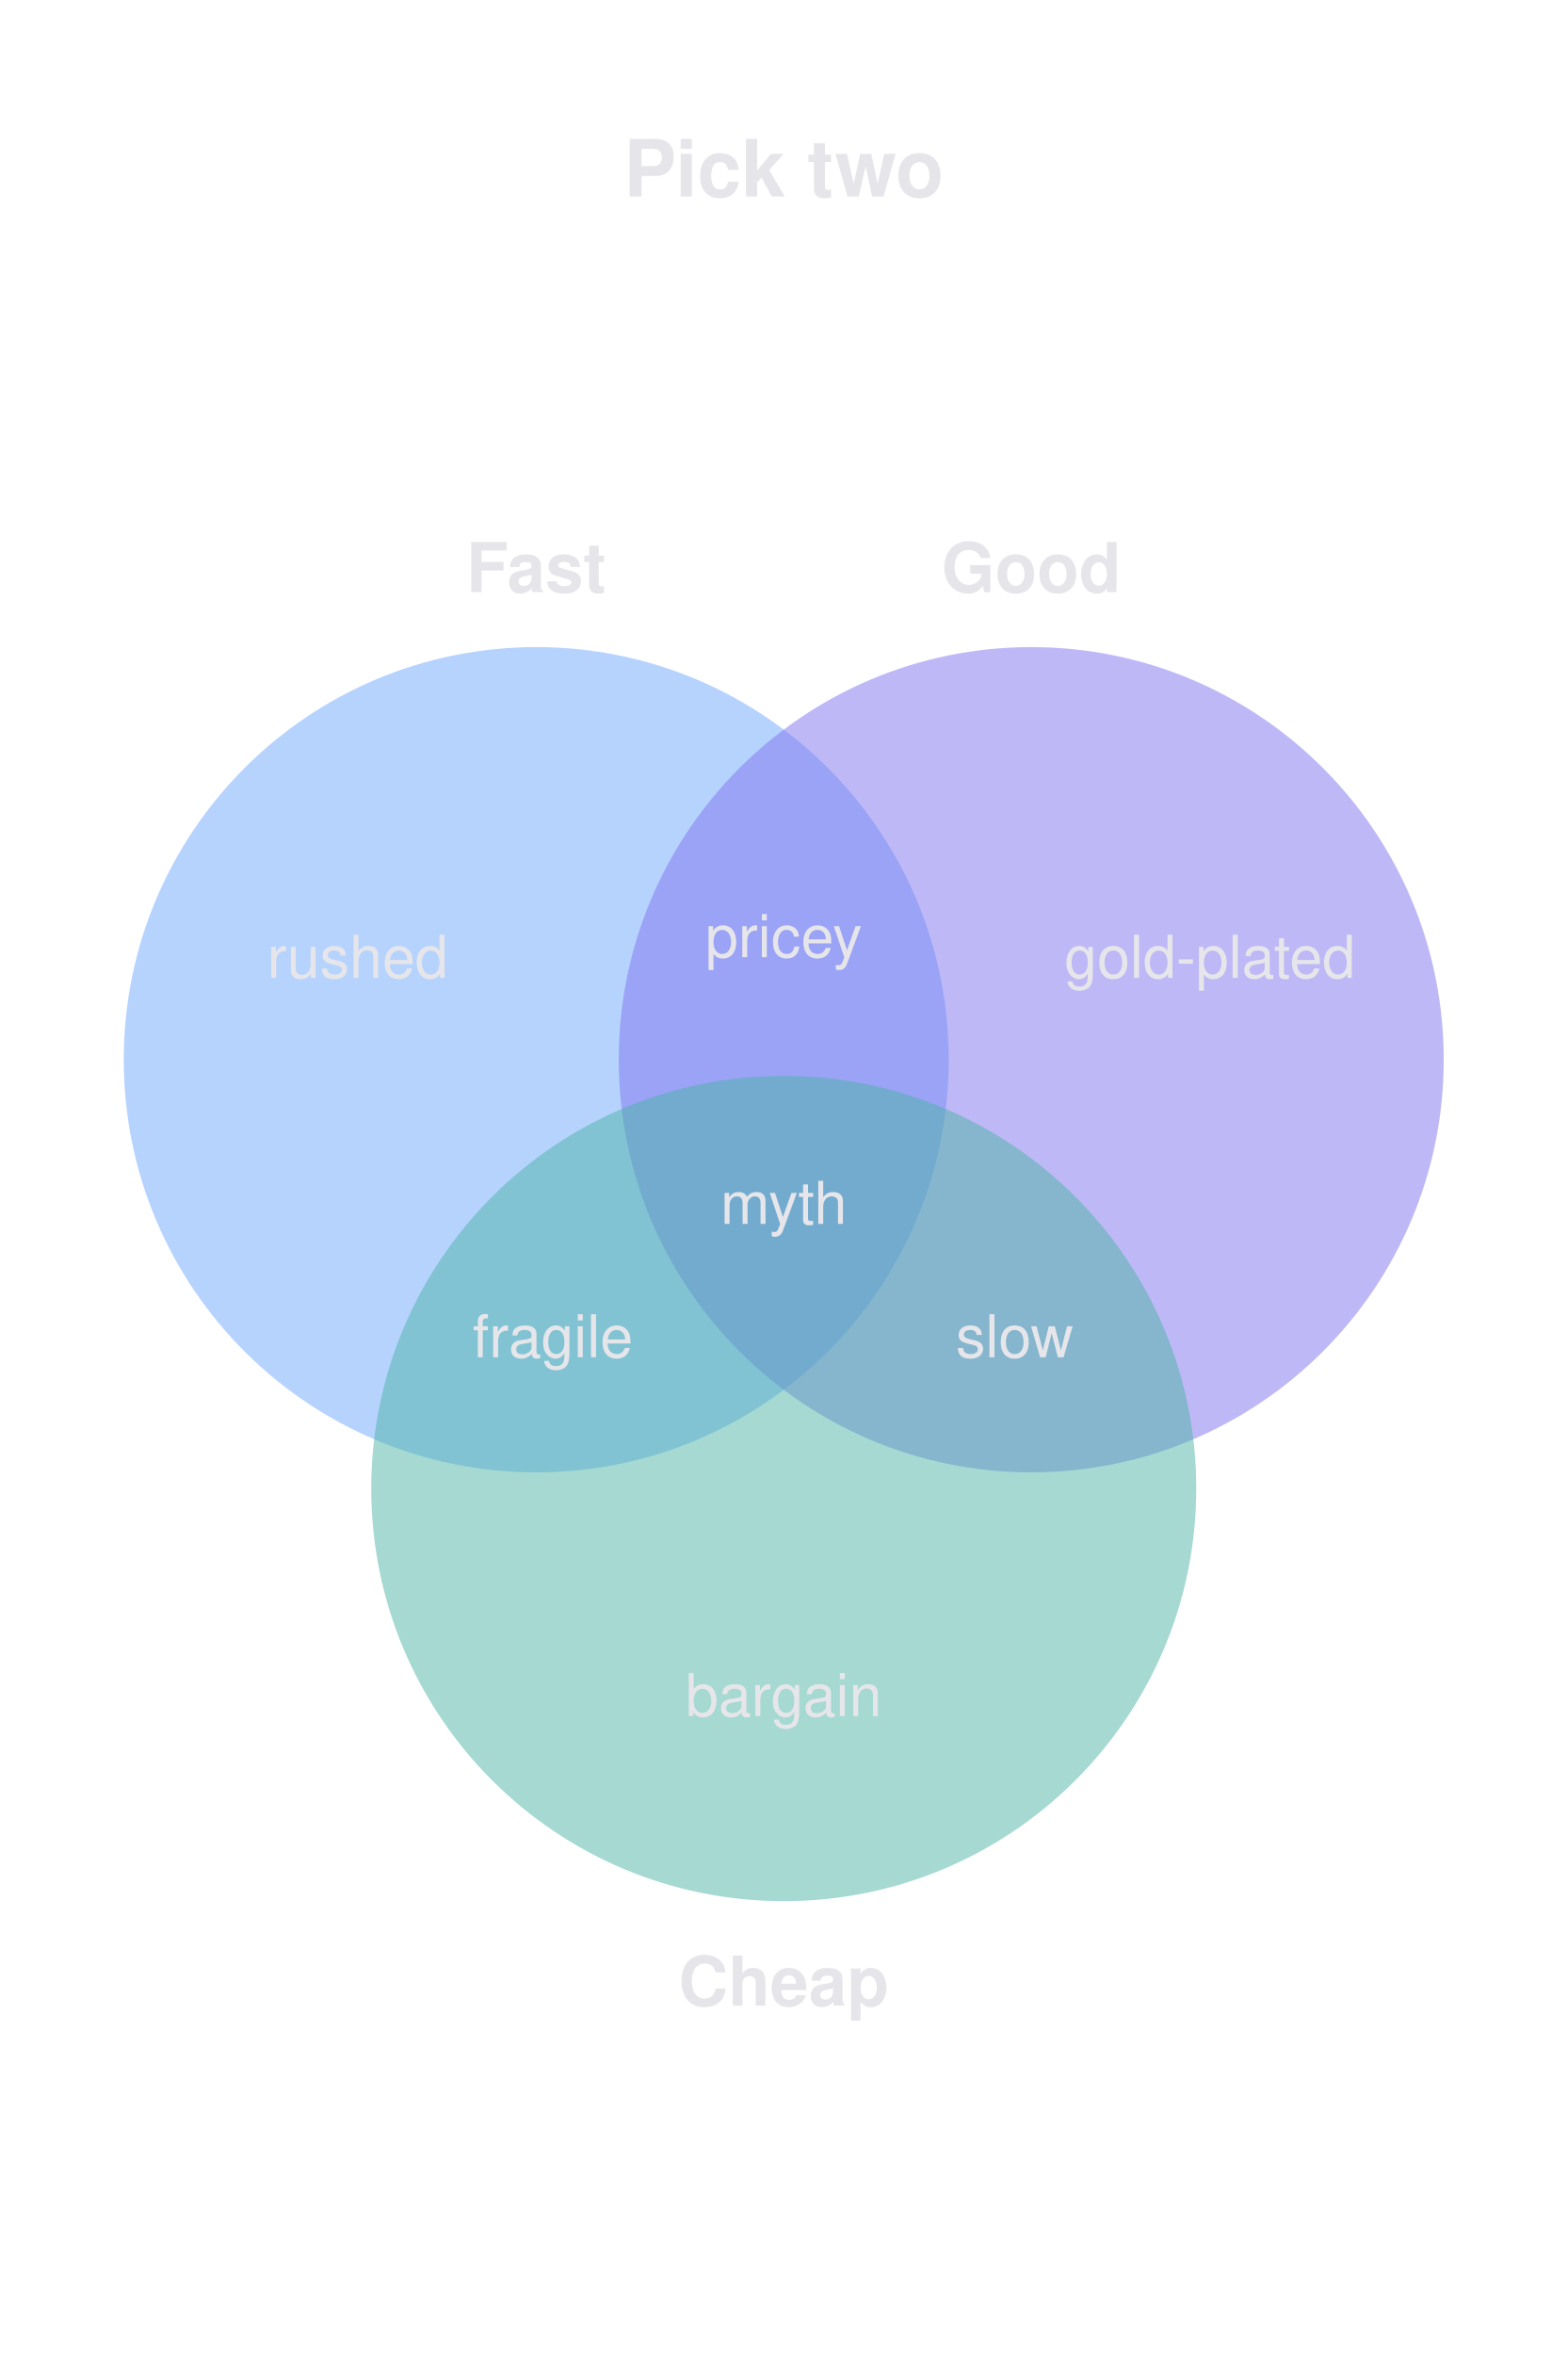
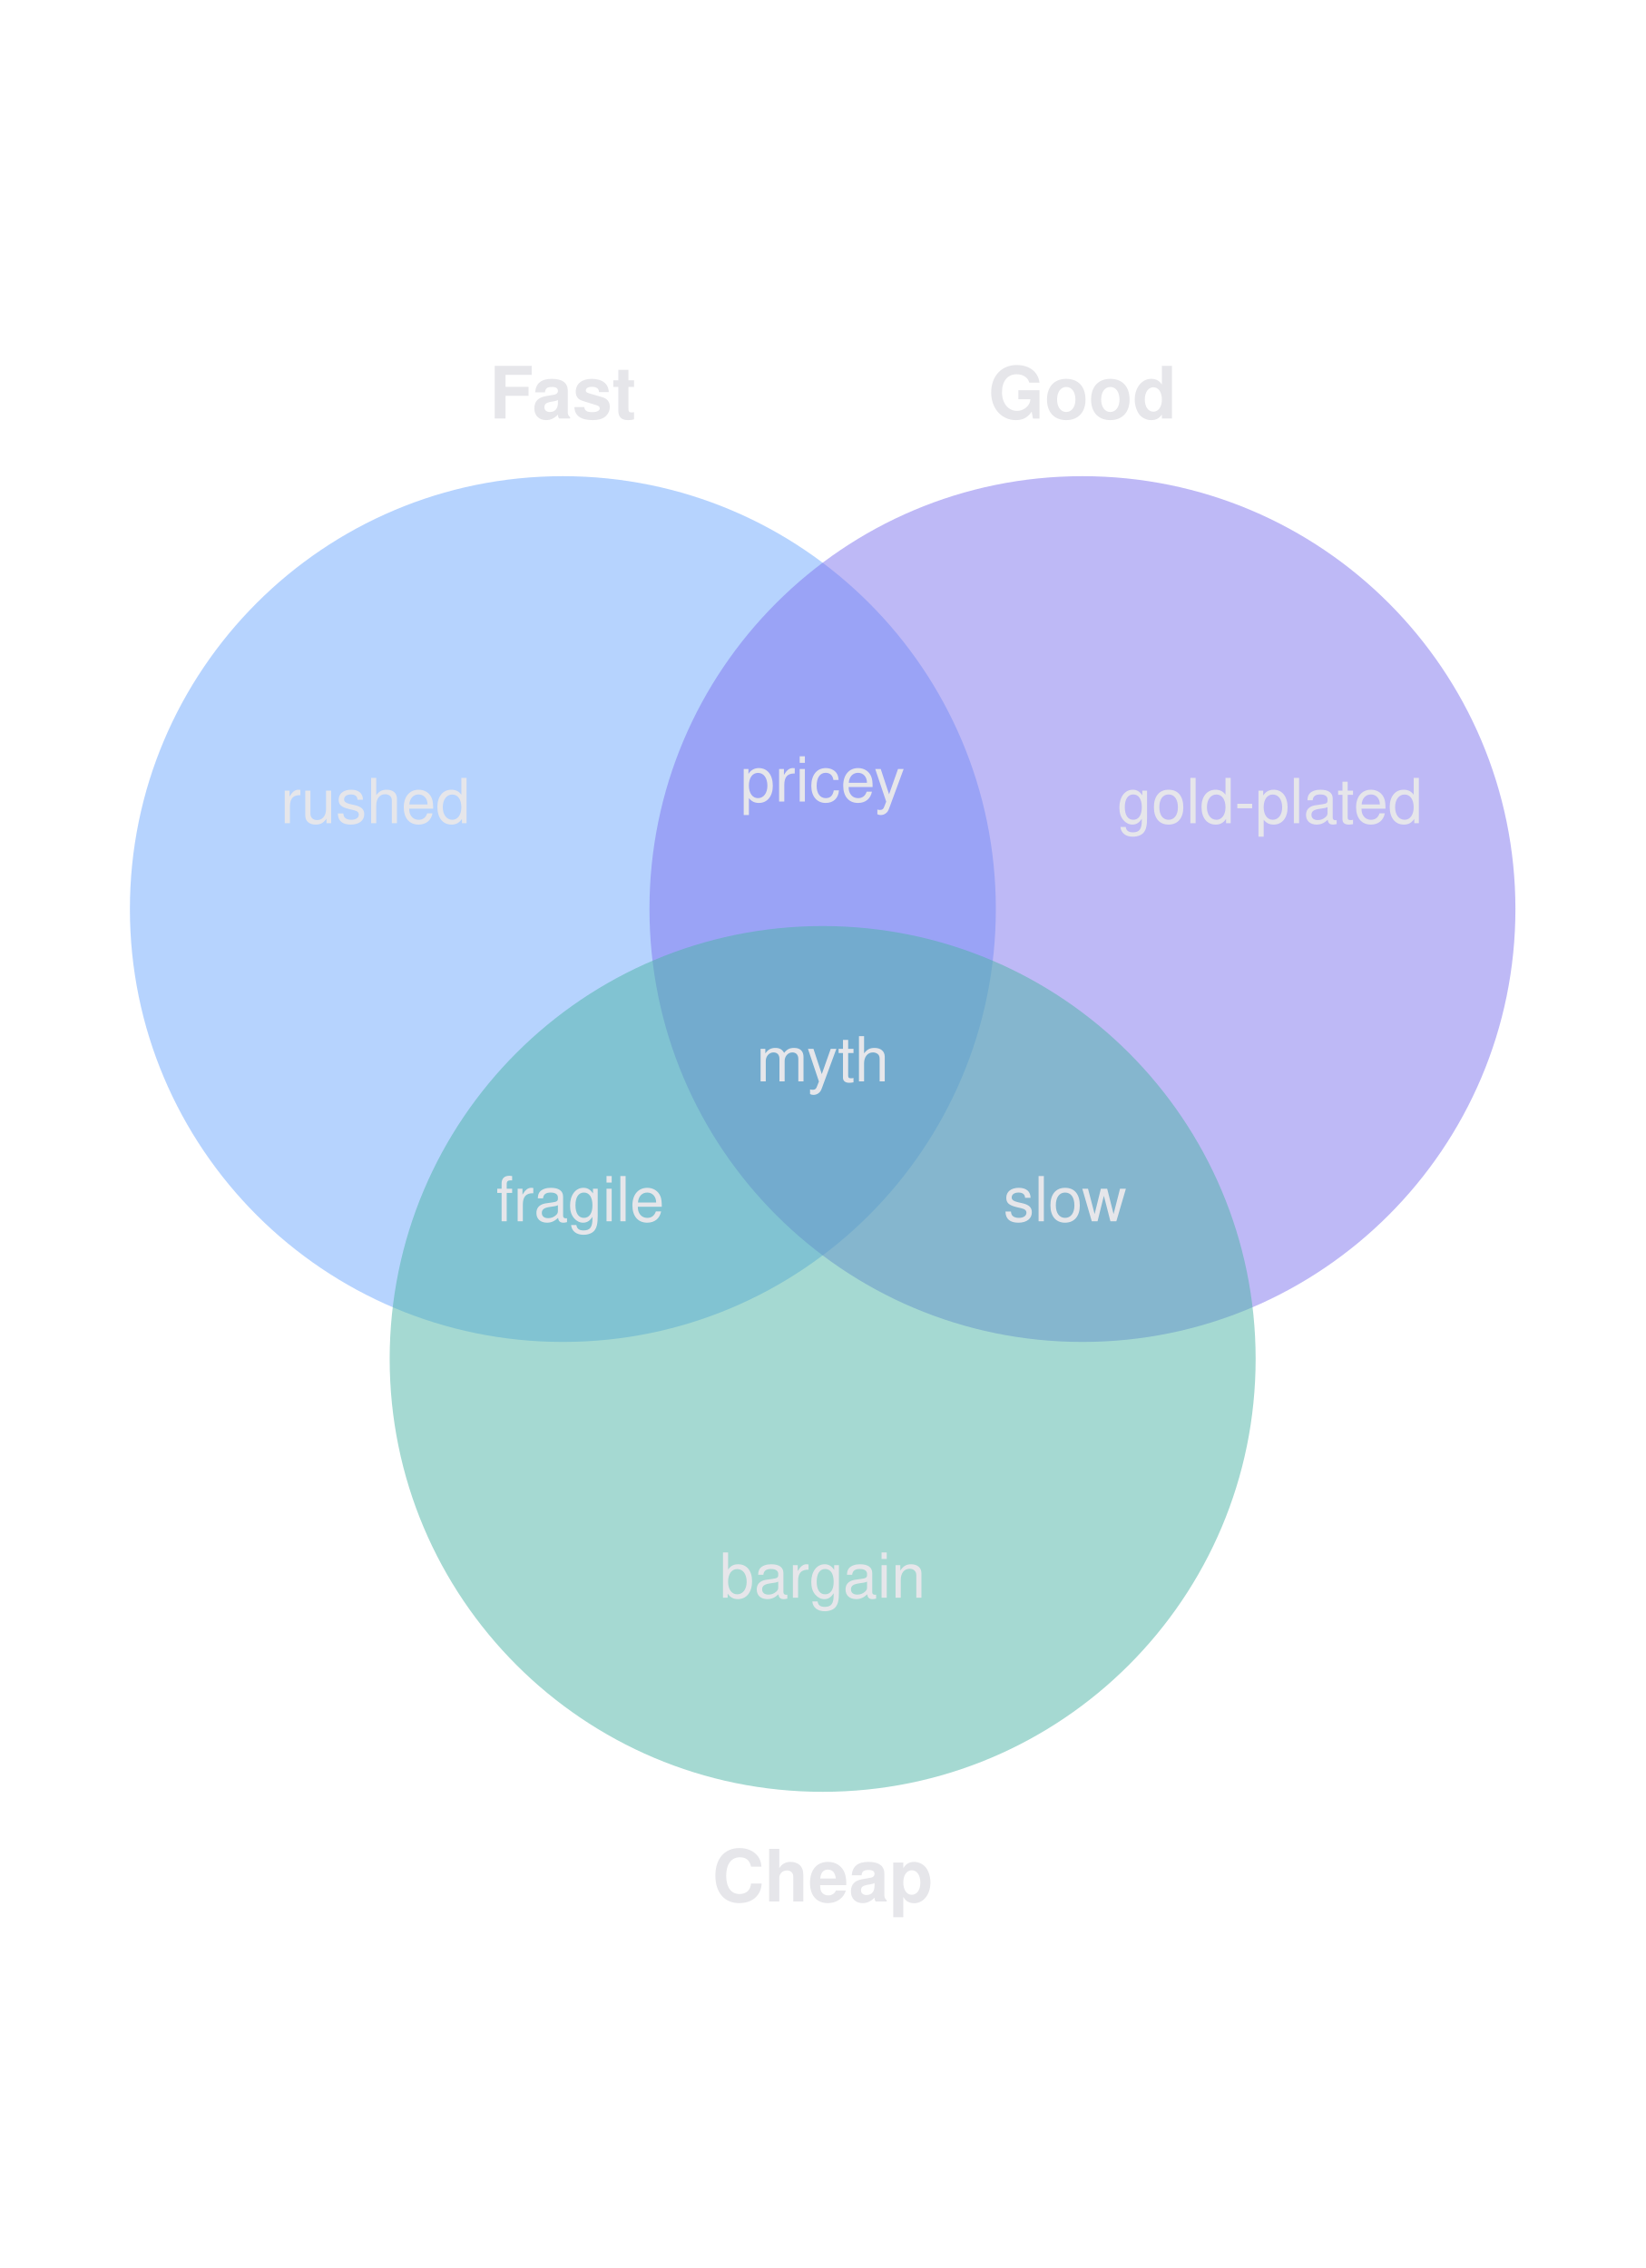
- <svg xmlns="http://www.w3.org/2000/svg" version="1.1" width="342" height="513.68" viewBox="0 0 342 513.68" class="atelier-diagram" data-renderer="atelier/diagram" role="img">
-   <rect x="0" y="0" width="342" height="513.68" fill="transparent" />
-   <text x="171" y="42.87" font-family="system-ui, -apple-system, Helvetica, Arial, sans-serif" font-size="17.25" font-weight="bold" text-anchor="middle" fill="var(--ink-0, #e6e6ea)">Pick two</text>
-   <circle cx="117" cy="231.15" r="90" fill="var(--color-brand, #6ea8fe)" opacity="0.5" />
-   <circle cx="225" cy="231.15" r="90" fill="var(--doc-figure-2, #7e73ee)" opacity="0.5" />
-   <circle cx="171" cy="324.68" r="90" fill="var(--doc-figure-3, #4bb3a5)" opacity="0.5" />
-   <text x="117" y="129.15" font-family="system-ui, -apple-system, Helvetica, Arial, sans-serif" font-size="15" font-weight="bold" text-anchor="middle" fill="var(--ink-0, #e6e6ea)">Fast</text>
-   <text x="225" y="129.15" font-family="system-ui, -apple-system, Helvetica, Arial, sans-serif" font-size="15" font-weight="bold" text-anchor="middle" fill="var(--ink-0, #e6e6ea)">Good</text>
-   <text x="171" y="437.48" font-family="system-ui, -apple-system, Helvetica, Arial, sans-serif" font-size="15" font-weight="bold" text-anchor="middle" fill="var(--ink-0, #e6e6ea)">Cheap</text>
-   <text x="78.03" y="213.29" font-family="system-ui, -apple-system, Helvetica, Arial, sans-serif" font-size="12.9" text-anchor="middle" fill="var(--ink-0, #e6e6ea)">rushed</text>
-   <text x="263.97" y="213.29" font-family="system-ui, -apple-system, Helvetica, Arial, sans-serif" font-size="12.9" text-anchor="middle" fill="var(--ink-0, #e6e6ea)">gold-plated</text>
-   <text x="171" y="374.32" font-family="system-ui, -apple-system, Helvetica, Arial, sans-serif" font-size="12.9" text-anchor="middle" fill="var(--ink-0, #e6e6ea)">bargain</text>
-   <text x="171" y="208.79" font-family="system-ui, -apple-system, Helvetica, Arial, sans-serif" font-size="12.9" text-anchor="middle" fill="var(--ink-0, #e6e6ea)">pricey</text>
-   <text x="120.62" y="296.06" font-family="system-ui, -apple-system, Helvetica, Arial, sans-serif" font-size="12.9" text-anchor="middle" fill="var(--ink-0, #e6e6ea)">fragile</text>
-   <text x="221.38" y="296.06" font-family="system-ui, -apple-system, Helvetica, Arial, sans-serif" font-size="12.9" text-anchor="middle" fill="var(--ink-0, #e6e6ea)">slow</text>
-   <text x="171" y="266.97" font-family="system-ui, -apple-system, Helvetica, Arial, sans-serif" font-size="12.9" text-anchor="middle" fill="var(--ink-0, #e6e6ea)">myth</text>
+ <svg xmlns="http://www.w3.org/2000/svg" version="1.1" width="342" height="471.53" viewBox="0 0 342 471.53" class="atelier-diagram" data-renderer="atelier/diagram">
+   <rect x="0" y="0" width="342" height="471.53" fill="transparent" />
+   <circle cx="117" cy="189" r="90" fill="var(--color-brand, #6ea8fe)" opacity="0.5" />
+   <circle cx="225" cy="189" r="90" fill="var(--doc-figure-2, #7e73ee)" opacity="0.5" />
+   <circle cx="171" cy="282.53" r="90" fill="var(--doc-figure-3, #4bb3a5)" opacity="0.5" />
+   <text x="117" y="87" font-family="system-ui, -apple-system, Helvetica, Arial, sans-serif" font-size="15" font-weight="bold" text-anchor="middle" fill="var(--ink-0, #e6e6ea)">Fast</text>
+   <text x="225" y="87" font-family="system-ui, -apple-system, Helvetica, Arial, sans-serif" font-size="15" font-weight="bold" text-anchor="middle" fill="var(--ink-0, #e6e6ea)">Good</text>
+   <text x="171" y="395.33" font-family="system-ui, -apple-system, Helvetica, Arial, sans-serif" font-size="15" font-weight="bold" text-anchor="middle" fill="var(--ink-0, #e6e6ea)">Cheap</text>
+   <text x="78.03" y="171.14" font-family="system-ui, -apple-system, Helvetica, Arial, sans-serif" font-size="12.9" text-anchor="middle" fill="var(--ink-0, #e6e6ea)">rushed</text>
+   <text x="263.97" y="171.14" font-family="system-ui, -apple-system, Helvetica, Arial, sans-serif" font-size="12.9" text-anchor="middle" fill="var(--ink-0, #e6e6ea)">gold-plated</text>
+   <text x="171" y="332.17" font-family="system-ui, -apple-system, Helvetica, Arial, sans-serif" font-size="12.9" text-anchor="middle" fill="var(--ink-0, #e6e6ea)">bargain</text>
+   <text x="171" y="166.64" font-family="system-ui, -apple-system, Helvetica, Arial, sans-serif" font-size="12.9" text-anchor="middle" fill="var(--ink-0, #e6e6ea)">pricey</text>
+   <text x="120.62" y="253.91" font-family="system-ui, -apple-system, Helvetica, Arial, sans-serif" font-size="12.9" text-anchor="middle" fill="var(--ink-0, #e6e6ea)">fragile</text>
+   <text x="221.38" y="253.91" font-family="system-ui, -apple-system, Helvetica, Arial, sans-serif" font-size="12.9" text-anchor="middle" fill="var(--ink-0, #e6e6ea)">slow</text>
+   <text x="171" y="224.82" font-family="system-ui, -apple-system, Helvetica, Arial, sans-serif" font-size="12.9" text-anchor="middle" fill="var(--ink-0, #e6e6ea)">myth</text>
</svg>
